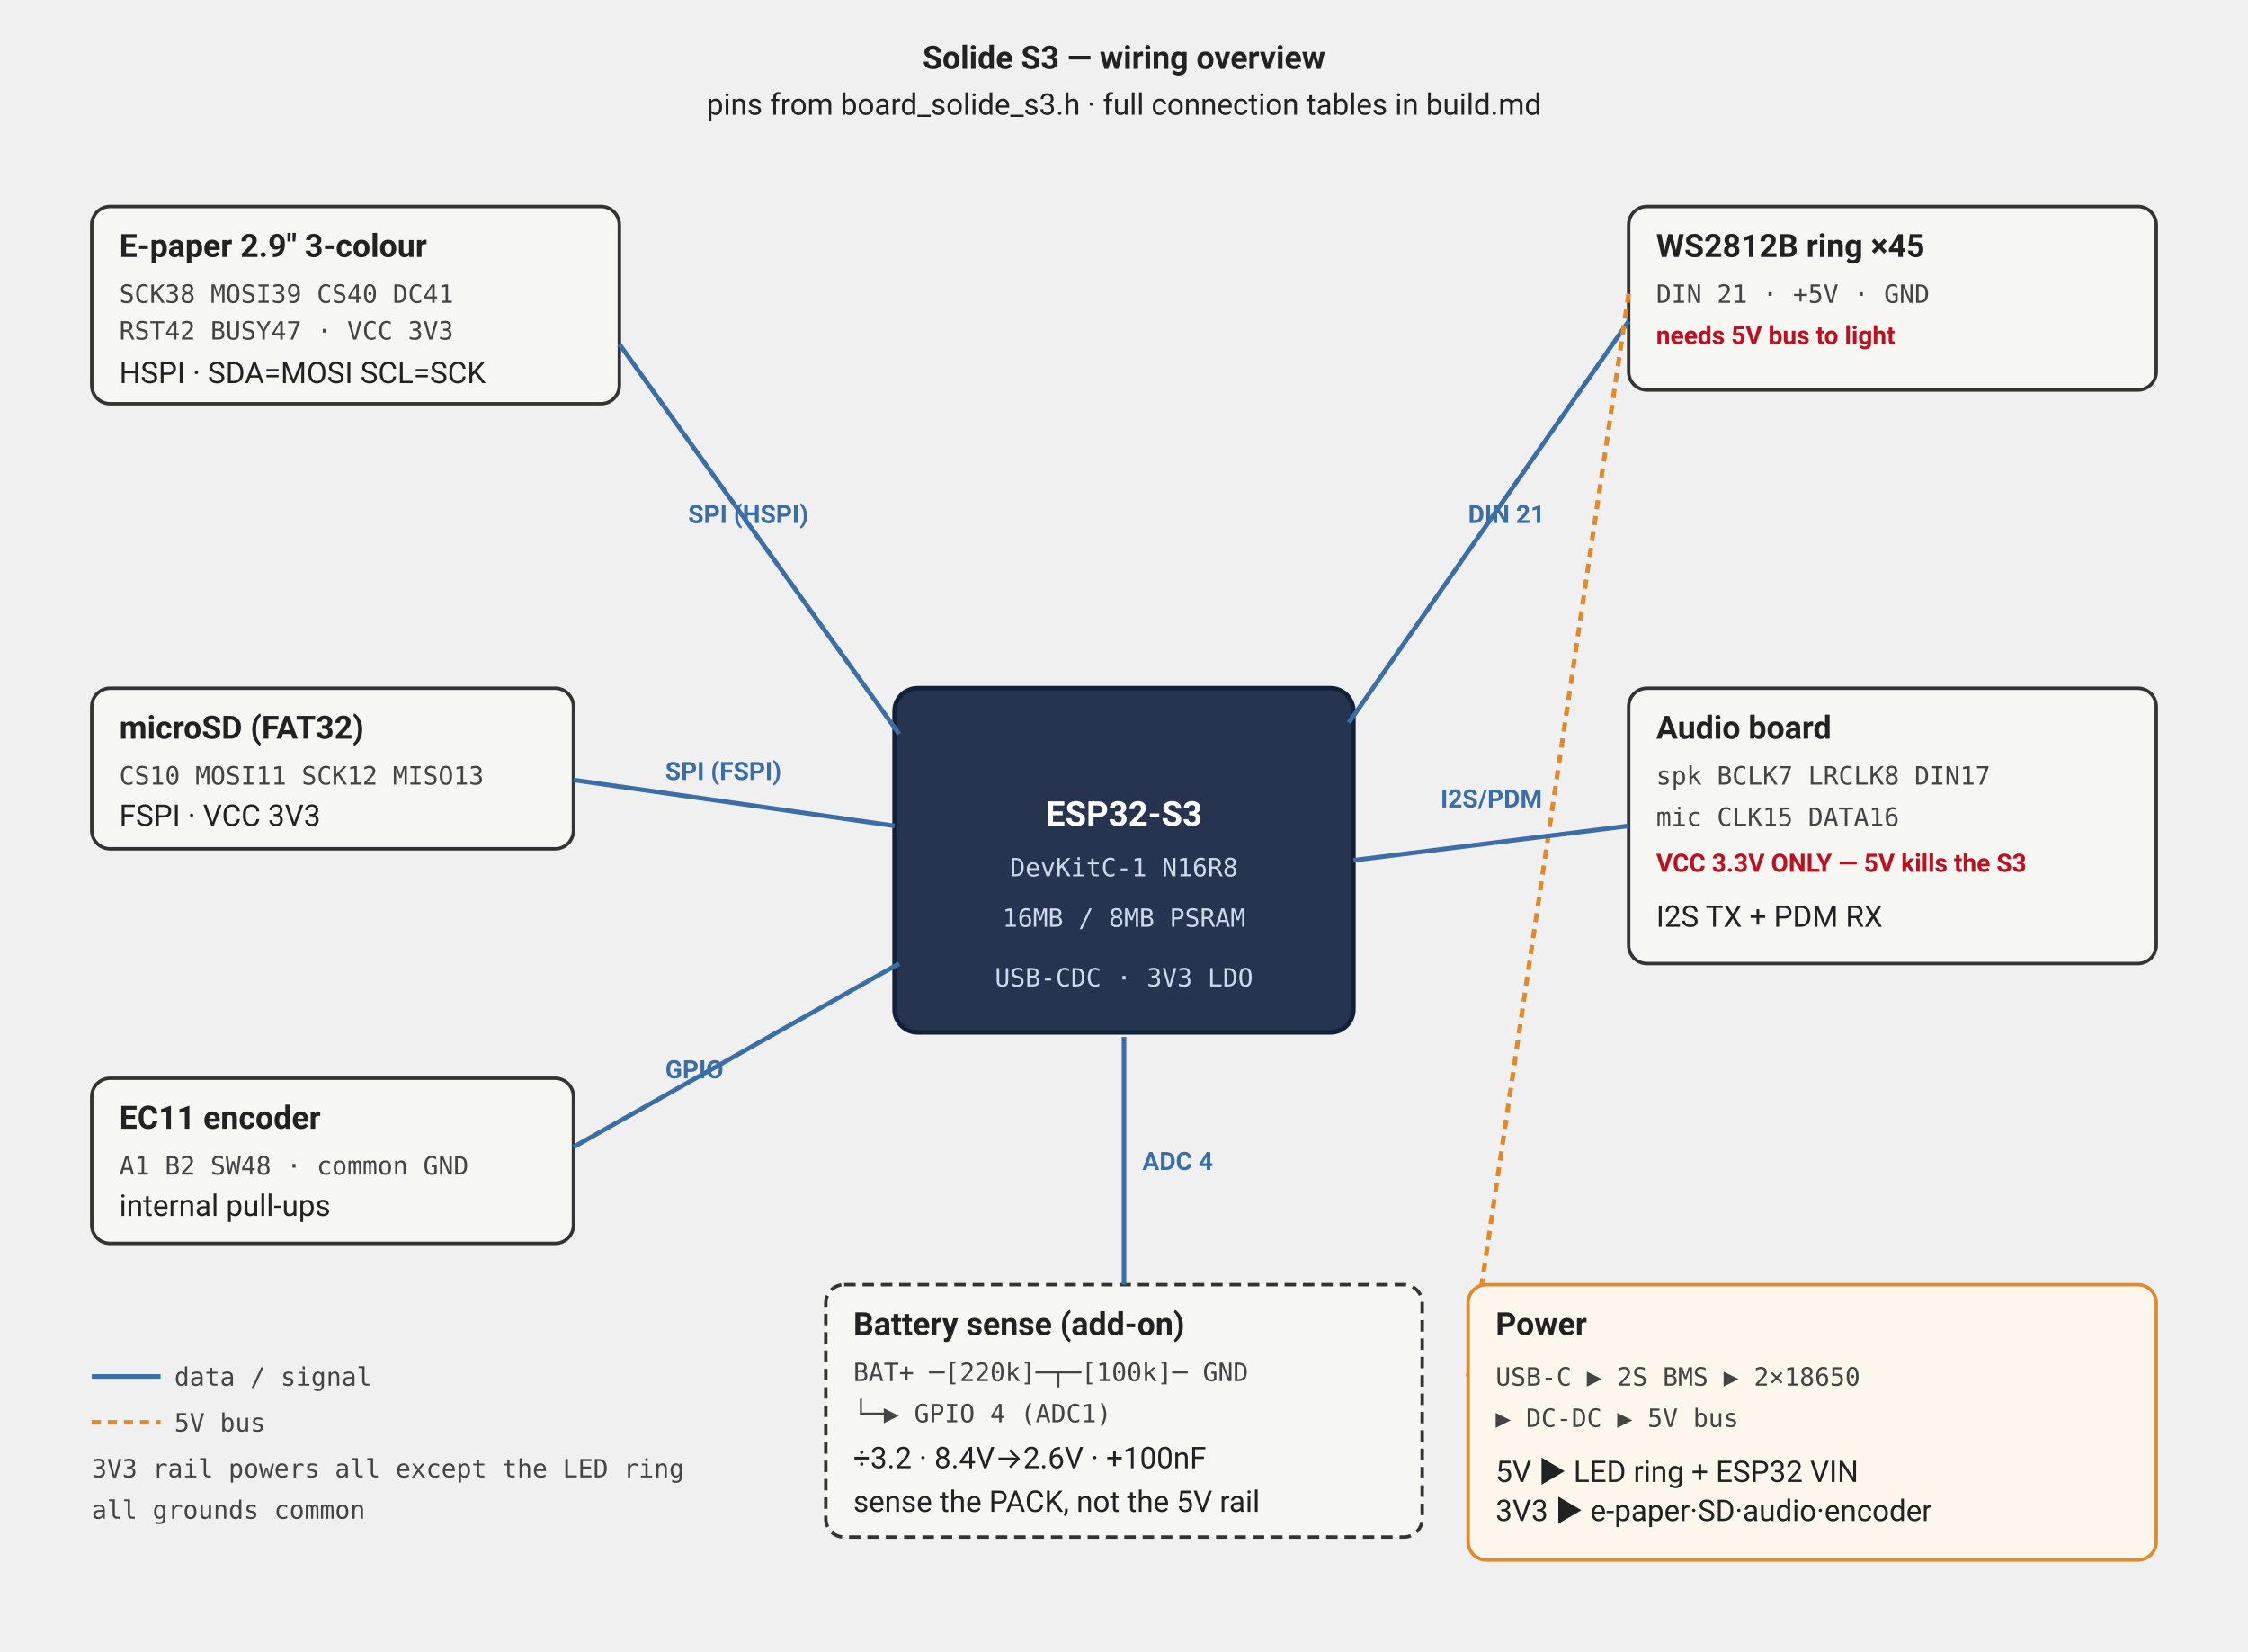
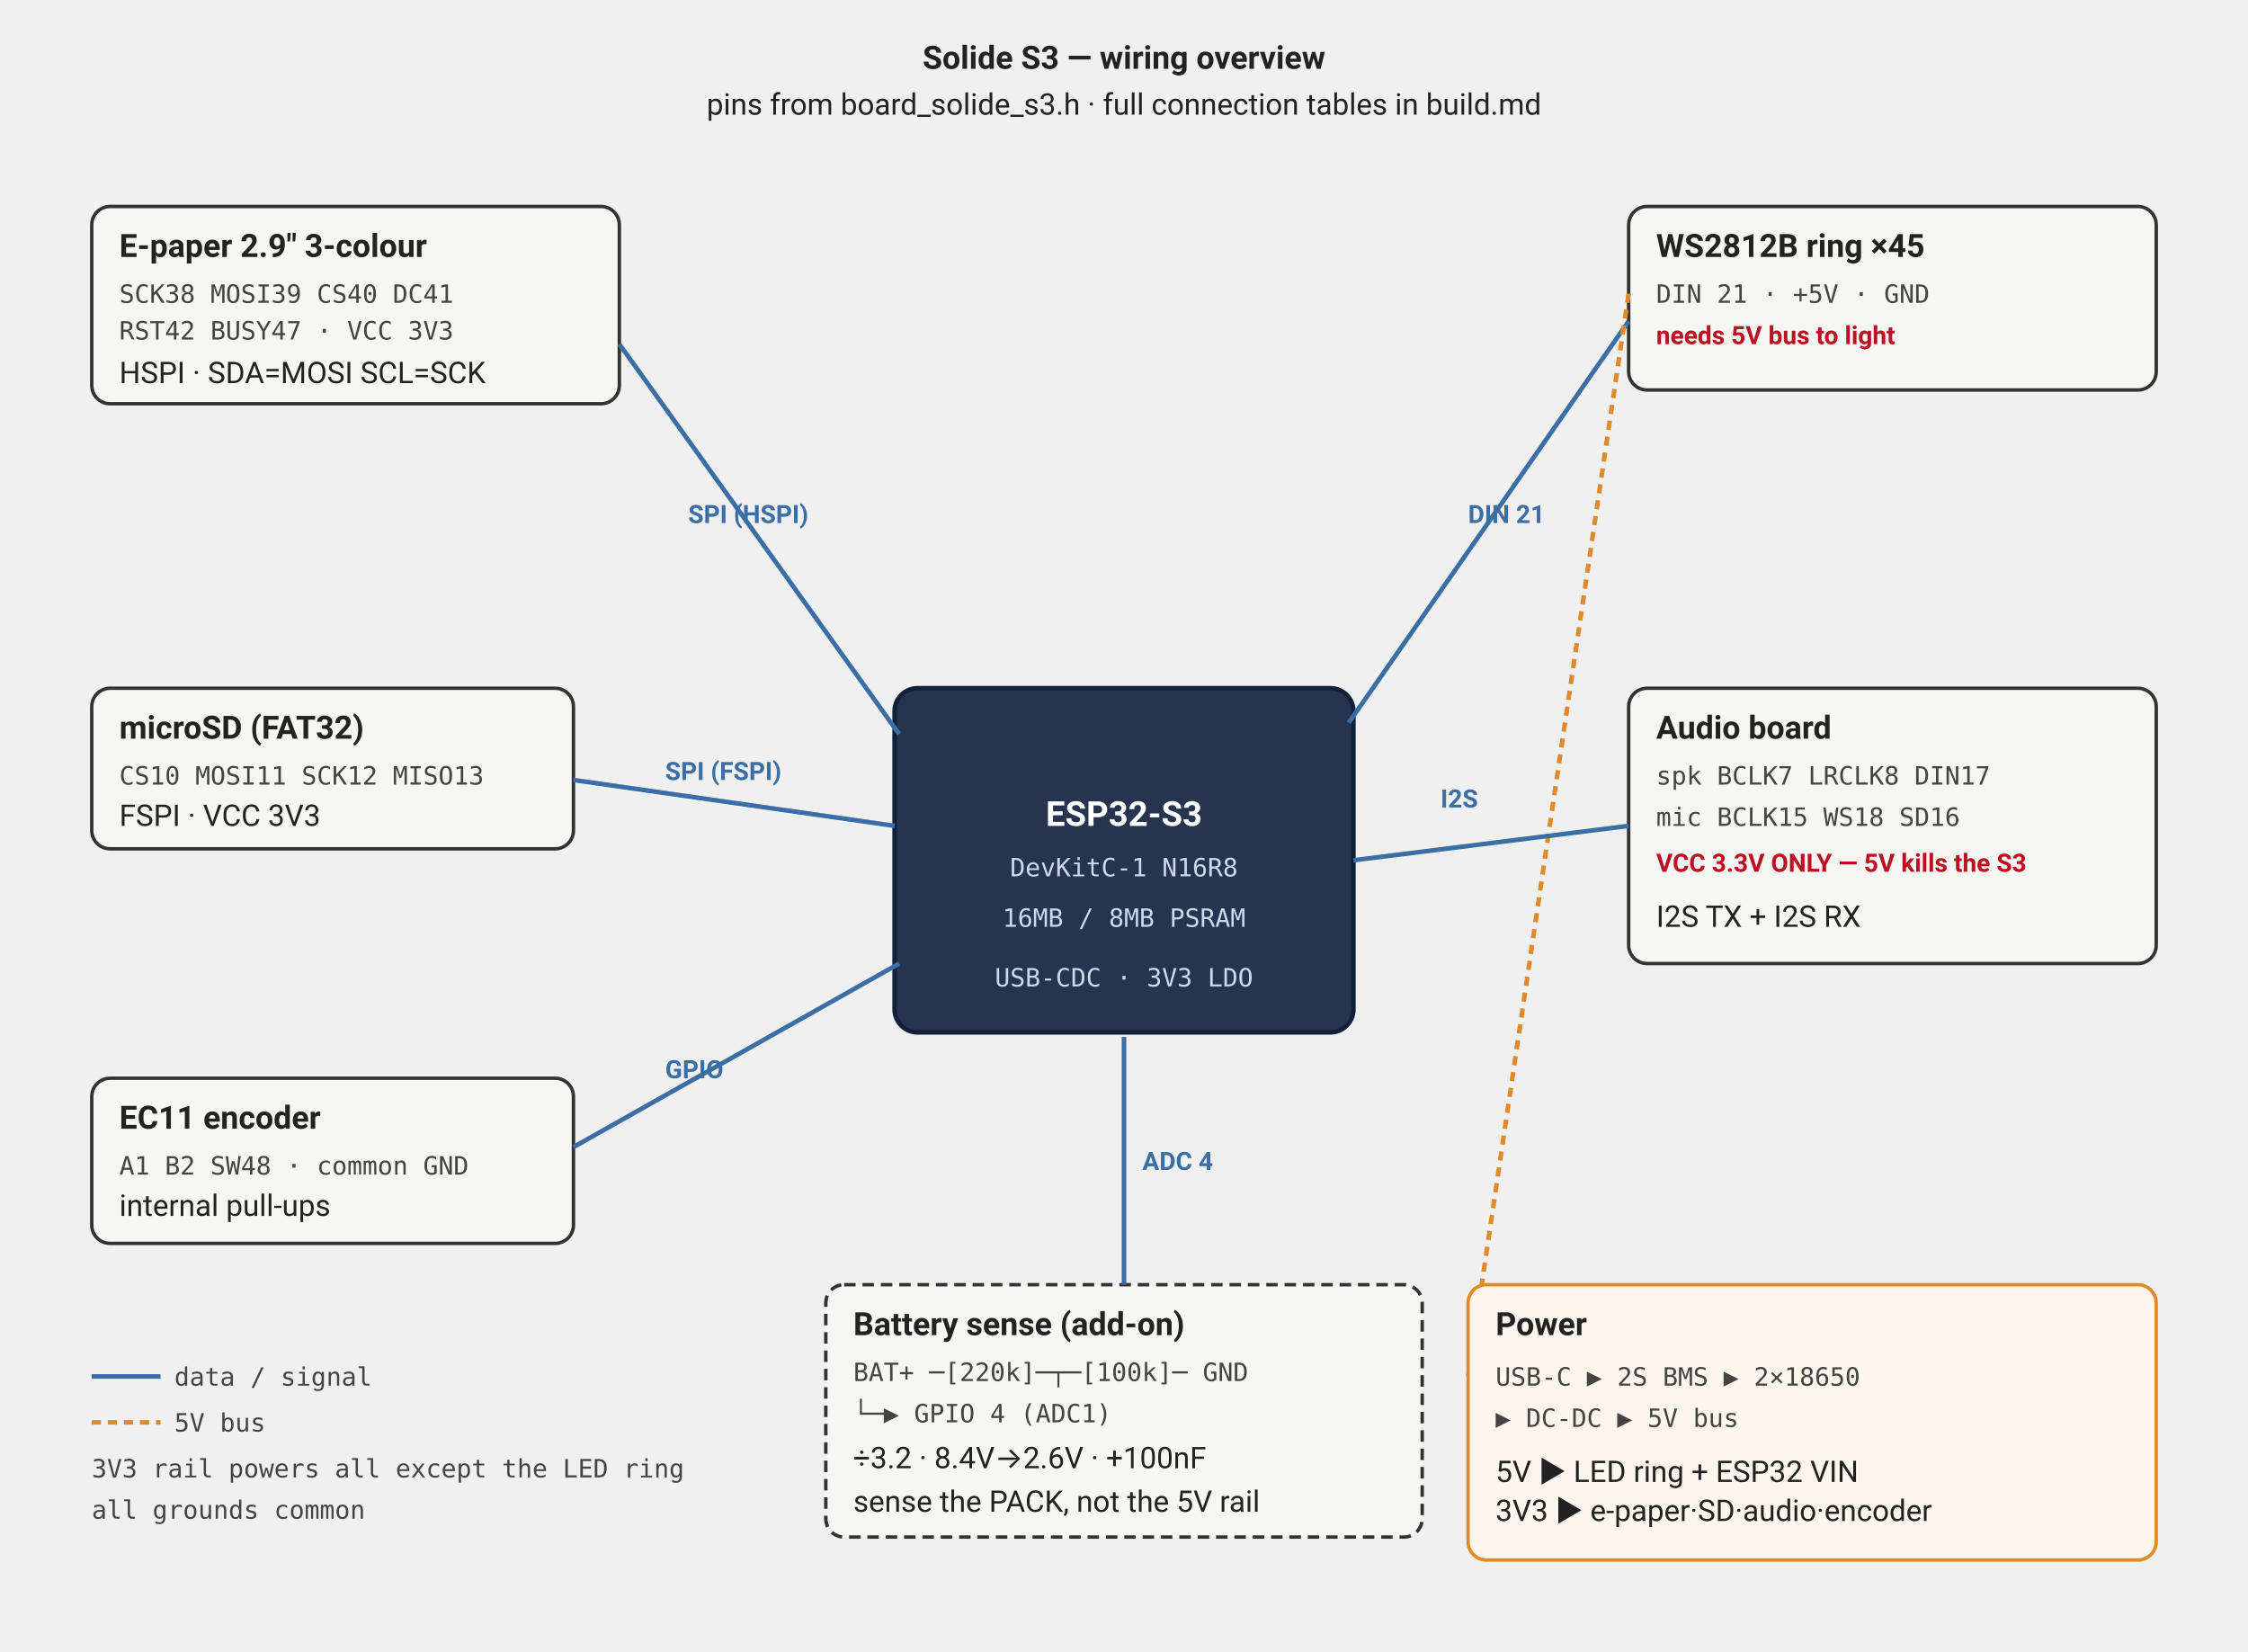
<svg xmlns="http://www.w3.org/2000/svg" viewBox="0 0 980 720" font-family="-apple-system,Segoe UI,Roboto,sans-serif">
  <style>
    .mod  { fill:#f6f6f3; stroke:#333; stroke-width:1.5; rx:8; }
    .mcu  { fill:#26344f; stroke:#12203a; stroke-width:2; }
    .t    { fill:#222; font-size:13px; }
    .tb   { fill:#222; font-size:14px; font-weight:700; }
    .tw   { fill:#fff; font-size:15px; font-weight:700; }
    .pin  { fill:#444; font-size:11px; font-family:ui-monospace,Menlo,monospace; }
    .pinw { fill:#cdd8ea; font-size:11px; font-family:ui-monospace,Menlo,monospace; }
    .lbl  { font-size:11px; font-weight:600; }
    .warn { fill:#b12; font-size:11px; font-weight:700; }
  </style>
  <text x="490" y="30" text-anchor="middle" class="tb" font-size="19">Solide S3 — wiring overview</text>
  <text x="490" y="50" text-anchor="middle" class="t" fill="#666">pins from board_solide_s3.h · full connection tables in build.md</text>
  <rect class="mcu" x="390" y="300" width="200" height="150" rx="10" />
  <text x="490" y="360" text-anchor="middle" class="tw">ESP32-S3</text>
  <text x="490" y="382" text-anchor="middle" class="pinw">DevKitC-1 N16R8</text>
  <text x="490" y="404" text-anchor="middle" class="pinw">16MB / 8MB PSRAM</text>
  <text x="490" y="430" text-anchor="middle" class="pinw" fill="#8fa6c8">USB-CDC · 3V3 LDO</text>
  <rect class="mod" x="40" y="90" width="230" height="86" rx="8" />
  <text x="52" y="112" class="tb">E-paper 2.9" 3-colour</text>
  <text x="52" y="132" class="pin">SCK38 MOSI39 CS40 DC41</text>
  <text x="52" y="148" class="pin">RST42 BUSY47  ·  VCC 3V3</text>
  <text x="52" y="167" class="t" fill="#666">HSPI · SDA=MOSI SCL=SCK</text>
  <line x1="270" y1="150" x2="392" y2="320" stroke="#3b6ea5" stroke-width="2" />
  <text x="300" y="228" class="lbl" fill="#3b6ea5">SPI (HSPI)</text>
  <rect class="mod" x="40" y="300" width="210" height="70" rx="8" />
  <text x="52" y="322" class="tb">microSD (FAT32)</text>
  <text x="52" y="342" class="pin">CS10 MOSI11 SCK12 MISO13</text>
  <text x="52" y="360" class="t" fill="#666">FSPI · VCC 3V3</text>
  <line x1="250" y1="340" x2="390" y2="360" stroke="#3b6ea5" stroke-width="2" />
  <text x="290" y="340" class="lbl" fill="#3b6ea5">SPI (FSPI)</text>
  <rect class="mod" x="40" y="470" width="210" height="72" rx="8" />
  <text x="52" y="492" class="tb">EC11 encoder</text>
  <text x="52" y="512" class="pin">A1  B2  SW48  ·  common GND</text>
  <text x="52" y="530" class="t" fill="#666">internal pull-ups</text>
  <line x1="250" y1="500" x2="392" y2="420" stroke="#3b6ea5" stroke-width="2" />
  <text x="290" y="470" class="lbl" fill="#3b6ea5">GPIO</text>
  <rect class="mod" x="710" y="90" width="230" height="80" rx="8" />
  <text x="722" y="112" class="tb">WS2812B ring ×45</text>
  <text x="722" y="132" class="pin">DIN 21  ·  +5V  ·  GND</text>
  <text x="722" y="150" class="warn">needs 5V bus to light</text>
  <line x1="710" y1="140" x2="588" y2="315" stroke="#3b6ea5" stroke-width="2" />
  <text x="640" y="228" class="lbl" fill="#3b6ea5">DIN 21</text>
  <line x1="710" y1="128" x2="640" y2="600" stroke="#e08a2b" stroke-width="2" stroke-dasharray="4 3" />
  <rect class="mod" x="710" y="300" width="230" height="120" rx="8" />
  <text x="722" y="322" class="tb">Audio board</text>
  <text x="722" y="342" class="pin">spk BCLK7 LRCLK8 DIN17</text>
-   <text x="722" y="360" class="pin">mic CLK15 DATA16</text>
+   <text x="722" y="360" class="pin">mic BCLK15 WS18 SD16</text>
  <text x="722" y="380" class="warn">VCC 3.3V ONLY — 5V kills the S3</text>
-   <text x="722" y="404" class="t" fill="#666">I2S TX + PDM RX</text>
+   <text x="722" y="404" class="t" fill="#666">I2S TX + I2S RX</text>
  <line x1="710" y1="360" x2="590" y2="375" stroke="#3b6ea5" stroke-width="2" />
-   <text x="628" y="352" class="lbl" fill="#3b6ea5">I2S/PDM</text>
+   <text x="628" y="352" class="lbl" fill="#3b6ea5">I2S</text>
  <rect class="mod" x="360" y="560" width="260" height="110" rx="8" stroke-dasharray="5 3" />
  <text x="372" y="582" class="tb">Battery sense (add-on)</text>
  <text x="372" y="602" class="pin">BAT+ ─[220k]─┬─[100k]─ GND</text>
  <text x="372" y="620" class="pin">            └─▶ GPIO 4 (ADC1)</text>
  <text x="372" y="640" class="t" fill="#666">÷3.2 · 8.4V→2.6V · +100nF</text>
  <text x="372" y="659" class="t" fill="#666">sense the PACK, not the 5V rail</text>
  <line x1="490" y1="560" x2="490" y2="452" stroke="#3b6ea5" stroke-width="2" />
  <text x="498" y="510" class="lbl" fill="#3b6ea5">ADC 4</text>
  <rect x="640" y="560" width="300" height="120" rx="8" fill="#fdf6ec" stroke="#e08a2b" stroke-width="1.5" />
  <text x="652" y="582" class="tb" fill="#a2611a">Power</text>
  <text x="652" y="604" class="pin">USB-C ▶ 2S BMS ▶ 2×18650</text>
  <text x="652" y="622" class="pin">      ▶ DC-DC ▶ 5V bus</text>
  <text x="652" y="646" class="t" fill="#a2611a">5V ▶ LED ring + ESP32 VIN</text>
  <text x="652" y="663" class="t" fill="#c33">3V3 ▶ e-paper·SD·audio·encoder</text>
  <line x1="40" y1="600" x2="70" y2="600" stroke="#3b6ea5" stroke-width="2" />
  <text x="76" y="604" class="pin">data / signal</text>
  <line x1="40" y1="620" x2="70" y2="620" stroke="#e08a2b" stroke-width="2" stroke-dasharray="4 3" />
  <text x="76" y="624" class="pin">5V bus</text>
  <text x="40" y="644" class="pin">3V3 rail powers all except the LED ring</text>
  <text x="40" y="662" class="pin">all grounds common</text>
</svg>
